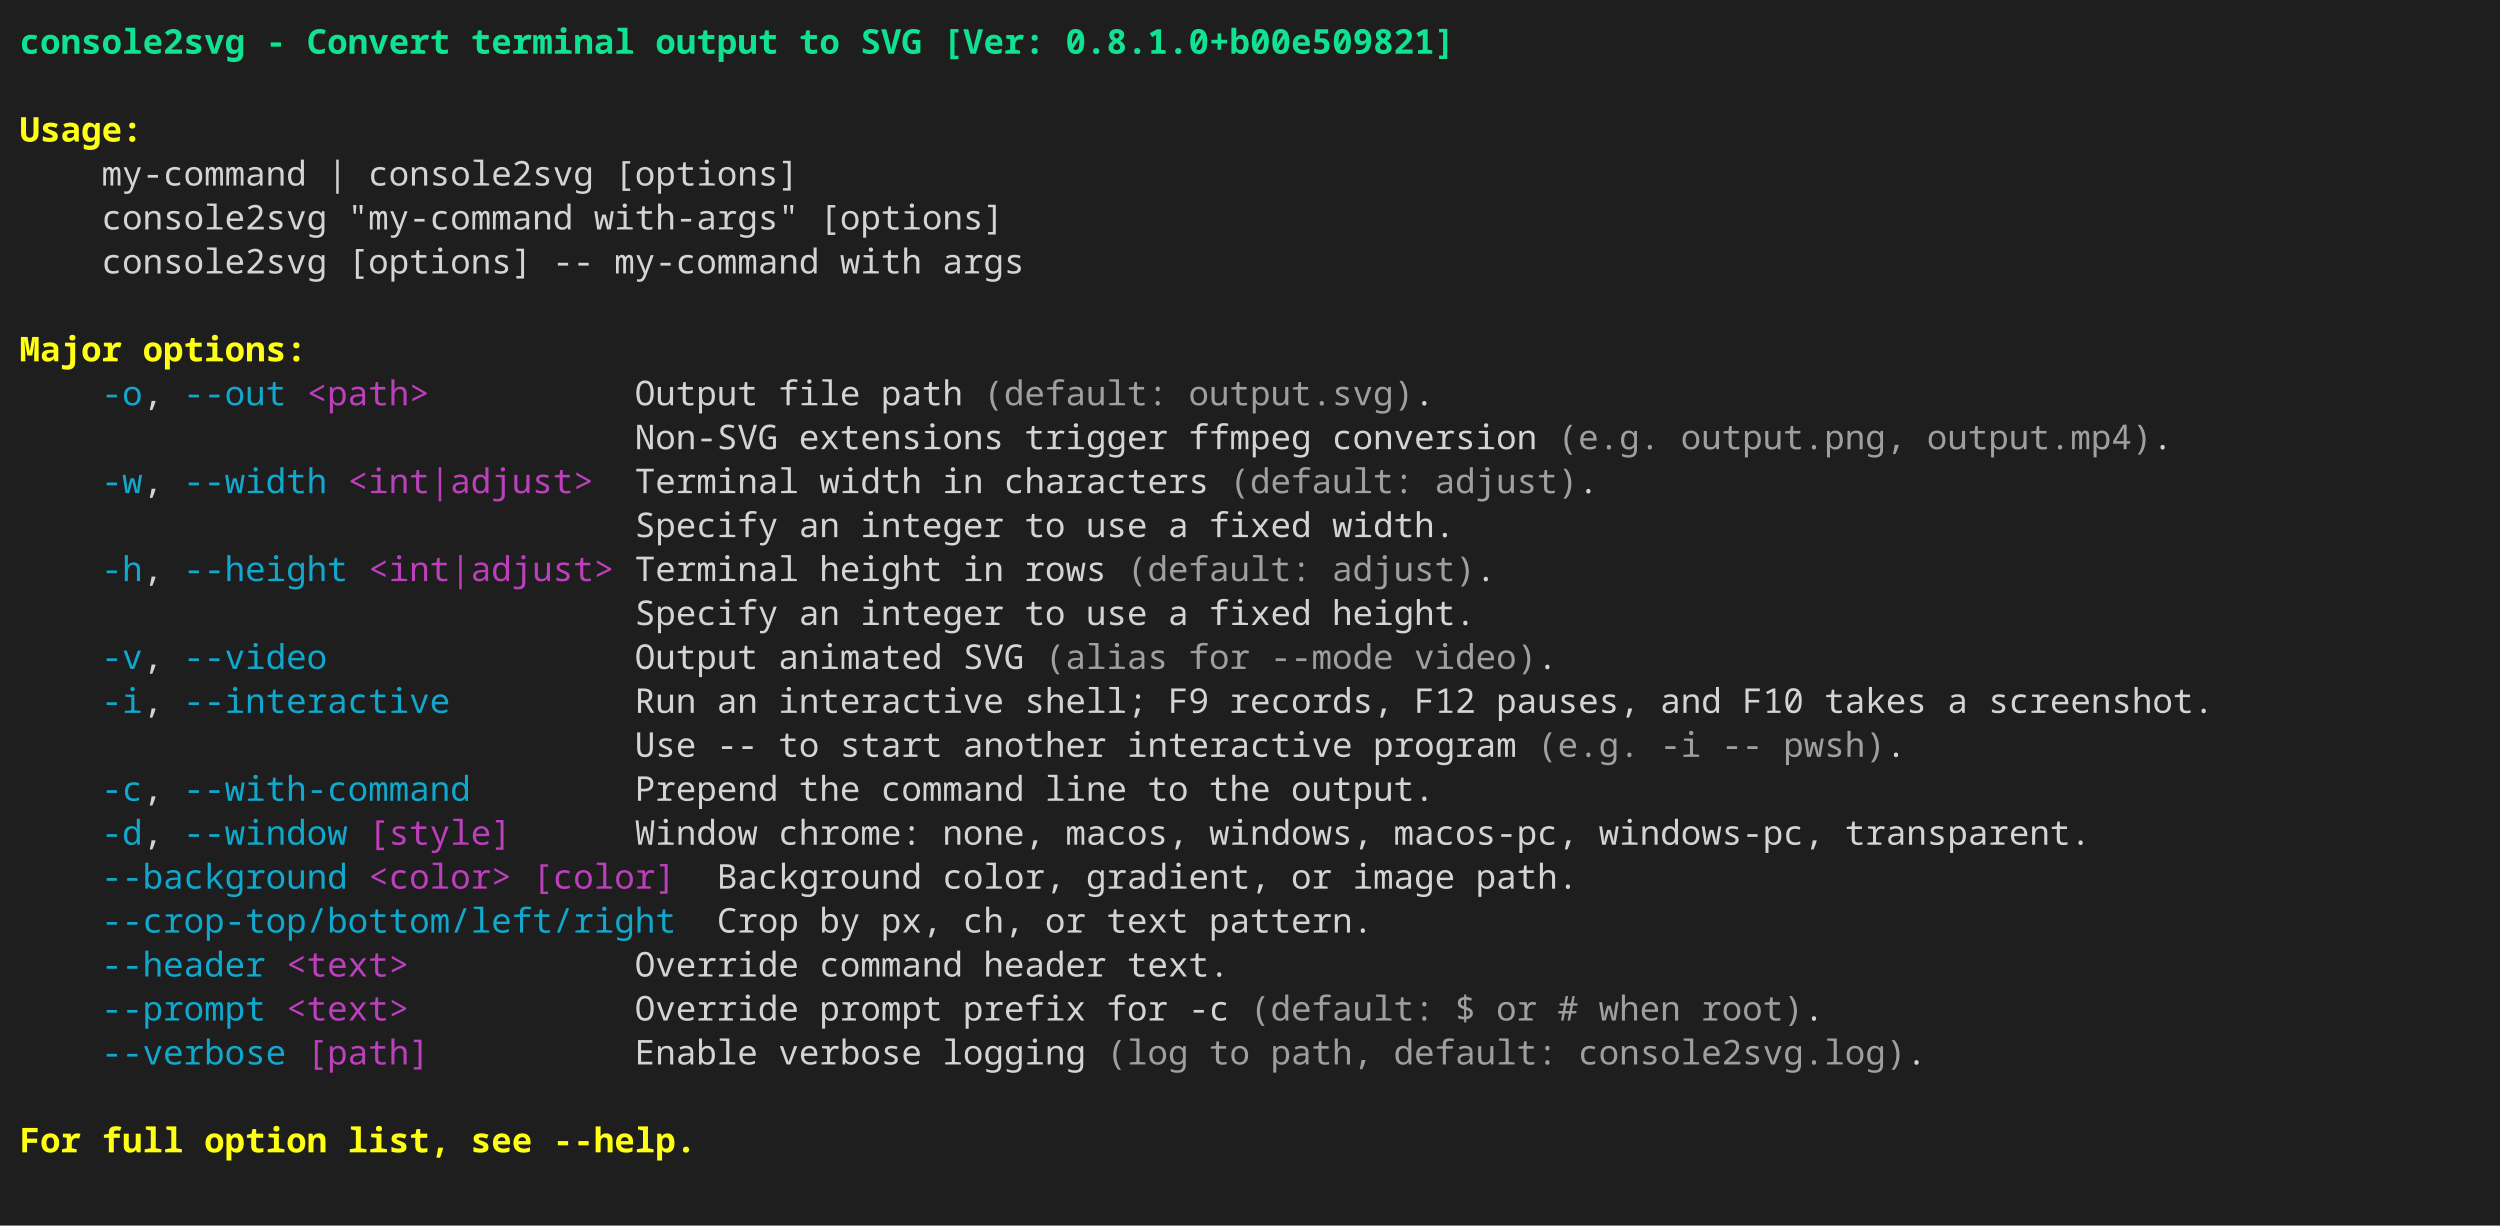
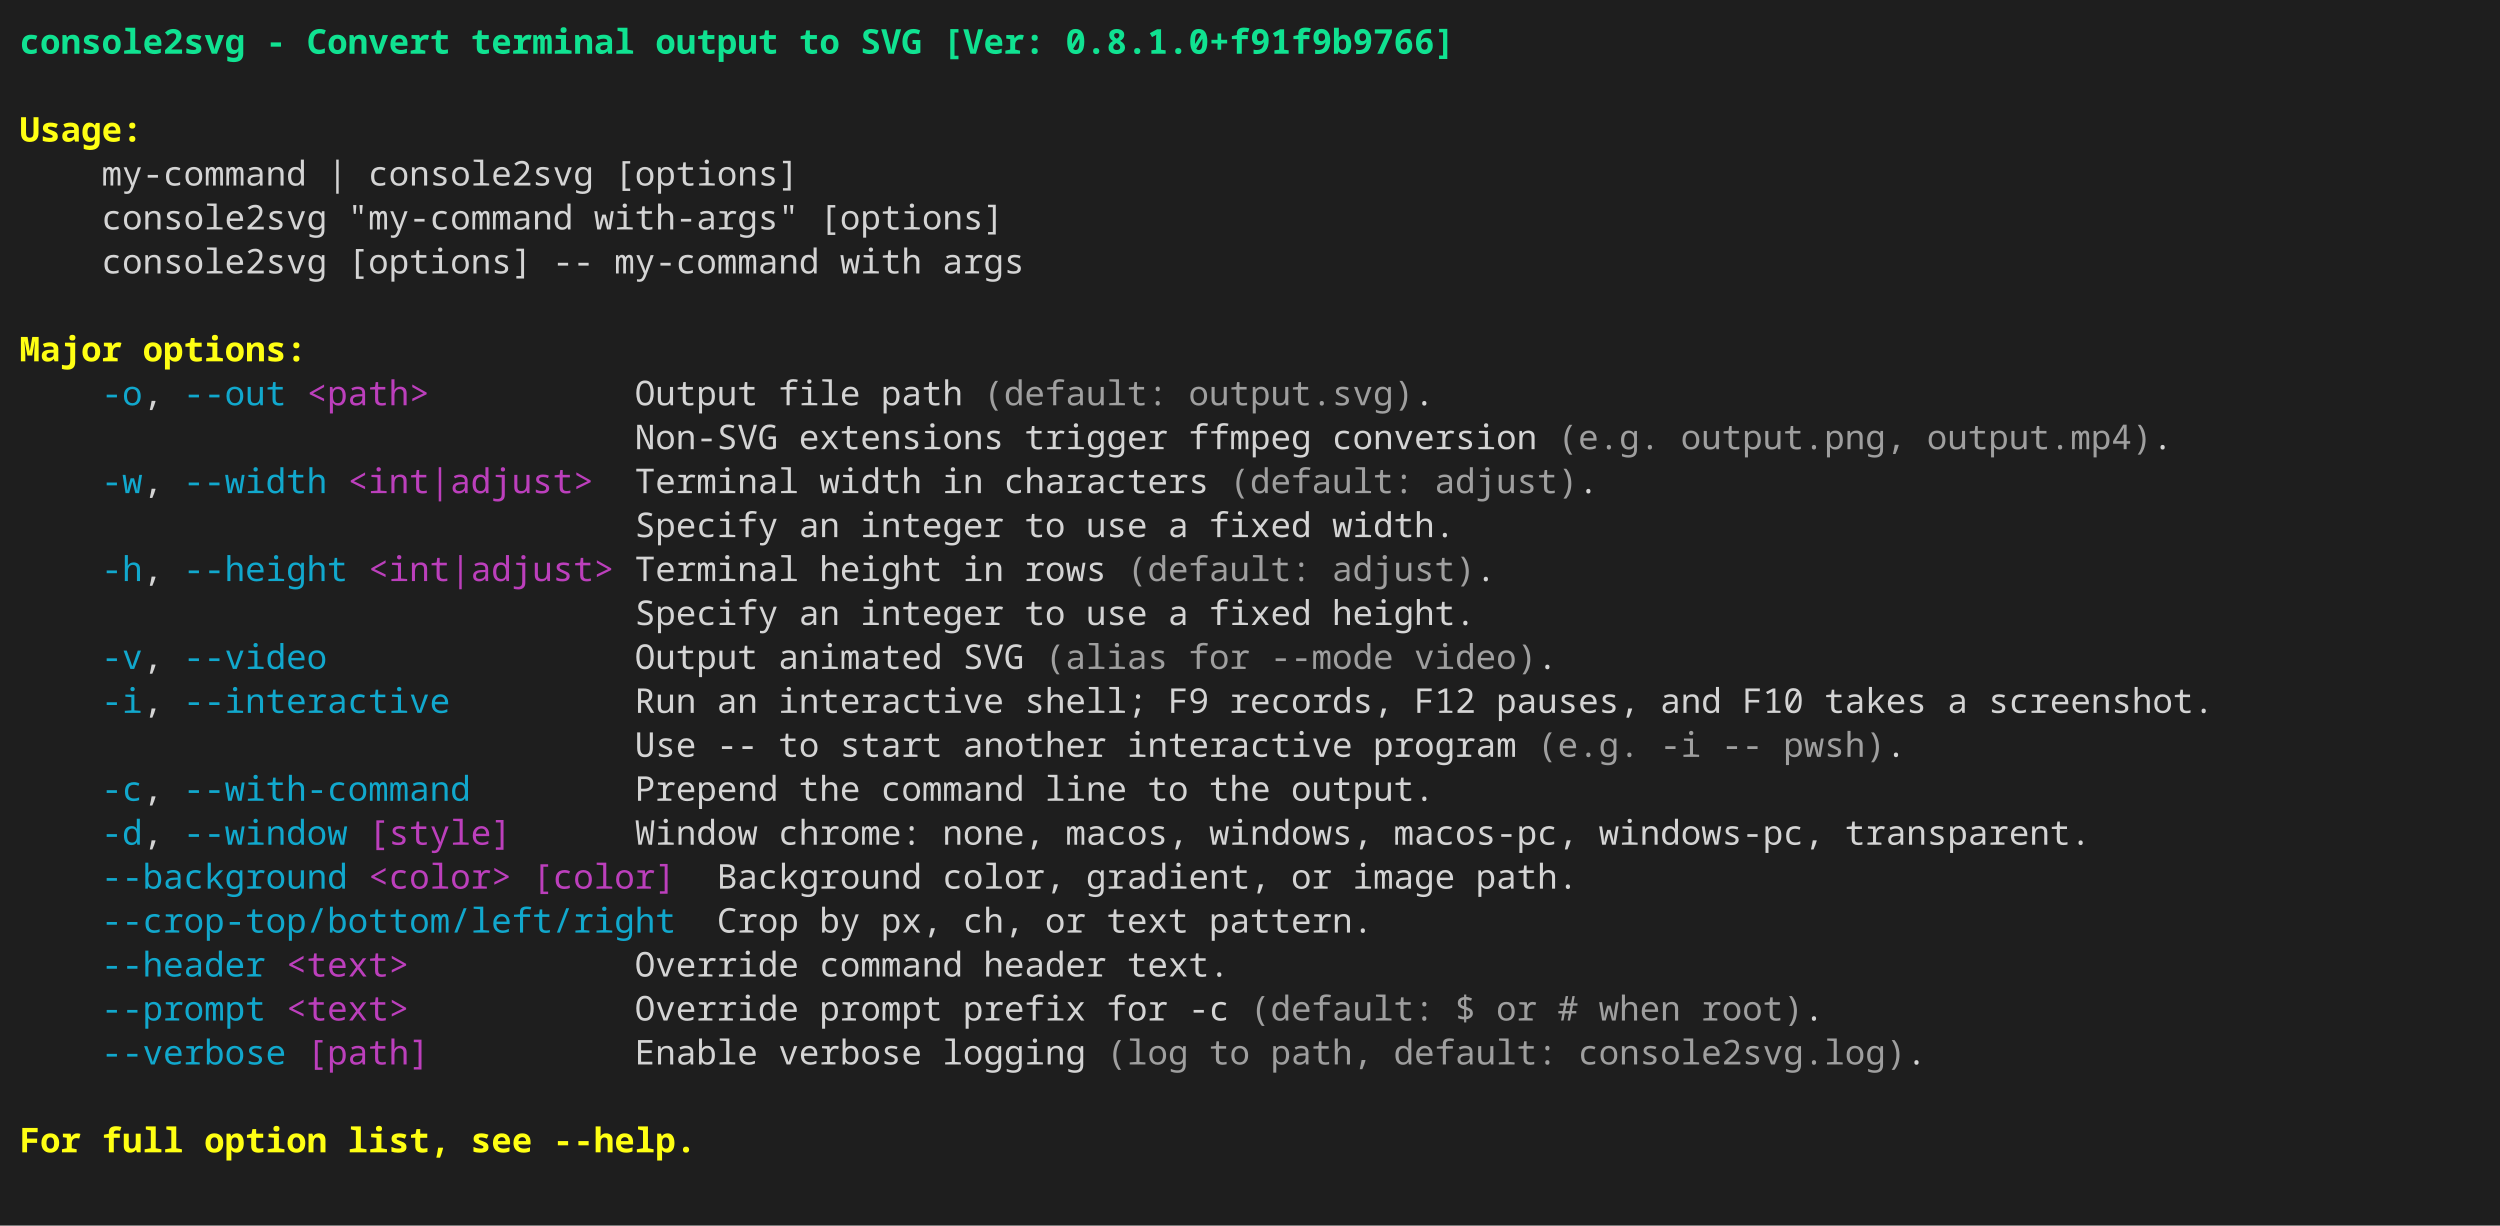
<svg xmlns="http://www.w3.org/2000/svg" width="1024" height="502" viewBox="0 0 1024 502" role="img" aria-label="console2svg output">
  <style>
.c2.c { font-family: "JetBrains Mono","Cascadia Mono","Segoe UI Mono","Noto Sans Mono","SFMono-Regular",Menlo,Consolas,"DejaVu Sans Mono","Liberation Mono",monospace; font-size: 14px; }
.c2 text { dominant-baseline: alphabetic; }
.c2 .q { shape-rendering: crispEdges; }
.c2 .w { white-space: pre; }
.c2 .aa{fill:#10E291;font-weight:bold}
.c2 .ab{fill:#FFFF13;font-weight:bold}
.c2 .ac{fill:#d4d4d4}
.c2 .ad{fill:#11a8cd}
.c2 .ae{fill:#bc3fbc}
.c2 .af{fill:#9F9F9F}
</style>
  <rect width="1024" height="502" fill="#1e1e1e" />
  <g class="c2 c" transform="translate(8 8)">
    <rect width="1008" height="486" fill="#1e1e1e" />
-     <text class="aa w" y="14" textLength="588">console2svg - Convert terminal output to SVG [Ver: 0.8.1.0+b00e509821]</text>
+     <text class="aa w" y="14" textLength="588">console2svg - Convert terminal output to SVG [Ver: 0.8.1.0+f91f9b9766]</text>
    <text class="ab" y="50" textLength="50.4">Usage:</text>
    <text class="ac w" x="33.6" y="68" textLength="285.6">my-command | console2svg [options]</text>
    <text class="ac w" x="33.6" y="86" textLength="369.6">console2svg "my-command with-args" [options]</text>
    <text class="ac w" x="33.6" y="104" textLength="378">console2svg [options] -- my-command with args</text>
    <text class="ab w" y="140" textLength="117.6">Major options:</text>
    <text class="ad" x="33.6" y="158" textLength="16.8">-o</text>
    <text class="ac" x="50.4" y="158" textLength="8.4">,</text>
    <text class="ad" x="67.2" y="158" textLength="42">--out</text>
    <text class="ae" x="117.6" y="158" textLength="50.4">&lt;path&gt;</text>
    <text class="ac w" x="252" y="158" textLength="134.4">Output file path</text>
    <text class="af w" x="394.8" y="158" textLength="176.4">(default: output.svg)</text>
    <text class="ac" x="571.2" y="158" textLength="8.4">.</text>
    <text class="ac w" x="252" y="176" textLength="369.6">Non-SVG extensions trigger ffmpeg conversion</text>
    <text class="af w" x="630" y="176" textLength="243.6">(e.g. output.png, output.mp4)</text>
    <text class="ac" x="873.6" y="176" textLength="8.4">.</text>
    <text class="ad" x="33.6" y="194" textLength="16.8">-w</text>
    <text class="ac" x="50.4" y="194" textLength="8.4">,</text>
    <text class="ad" x="67.2" y="194" textLength="58.8">--width</text>
    <text class="ae" x="134.4" y="194" textLength="100.8">&lt;int|adjust&gt;</text>
    <text class="ac w" x="252" y="194" textLength="235.2">Terminal width in characters</text>
    <text class="af w" x="495.6" y="194" textLength="142.8">(default: adjust)</text>
    <text class="ac" x="638.4" y="194" textLength="8.4">.</text>
    <text class="ac w" x="252" y="212" textLength="336">Specify an integer to use a fixed width.</text>
    <text class="ad" x="33.6" y="230" textLength="16.8">-h</text>
    <text class="ac" x="50.4" y="230" textLength="8.4">,</text>
    <text class="ad" x="67.2" y="230" textLength="67.2">--height</text>
    <text class="ae" x="142.8" y="230" textLength="100.8">&lt;int|adjust&gt;</text>
    <text class="ac w" x="252" y="230" textLength="193.2">Terminal height in rows</text>
    <text class="af w" x="453.6" y="230" textLength="142.8">(default: adjust)</text>
    <text class="ac" x="596.4" y="230" textLength="8.4">.</text>
    <text class="ac w" x="252" y="248" textLength="344.4">Specify an integer to use a fixed height.</text>
    <text class="ad" x="33.6" y="266" textLength="16.8">-v</text>
    <text class="ac" x="50.4" y="266" textLength="8.4">,</text>
    <text class="ad" x="67.2" y="266" textLength="58.8">--video</text>
    <text class="ac w" x="252" y="266" textLength="159.6">Output animated SVG</text>
    <text class="af w" x="420" y="266" textLength="201.6">(alias for --mode video)</text>
    <text class="ac" x="621.6" y="266" textLength="8.4">.</text>
    <text class="ad" x="33.6" y="284" textLength="16.8">-i</text>
    <text class="ac" x="50.4" y="284" textLength="8.4">,</text>
    <text class="ad" x="67.2" y="284" textLength="109.2">--interactive</text>
    <text class="ac w" x="252" y="284" textLength="646.8">Run an interactive shell; F9 records, F12 pauses, and F10 takes a screenshot.</text>
    <text class="ac w" x="252" y="302" textLength="361.2">Use -- to start another interactive program</text>
    <text class="af w" x="621.6" y="302" textLength="142.8">(e.g. -i -- pwsh)</text>
    <text class="ac" x="764.4" y="302" textLength="8.4">.</text>
    <text class="ad" x="33.6" y="320" textLength="16.8">-c</text>
    <text class="ac" x="50.4" y="320" textLength="8.4">,</text>
    <text class="ad" x="67.2" y="320" textLength="117.6">--with-command</text>
    <text class="ac w" x="252" y="320" textLength="327.6">Prepend the command line to the output.</text>
    <text class="ad" x="33.6" y="338" textLength="16.8">-d</text>
    <text class="ac" x="50.4" y="338" textLength="8.4">,</text>
    <text class="ad" x="67.2" y="338" textLength="67.2">--window</text>
    <text class="ae" x="142.8" y="338" textLength="58.8">[style]</text>
    <text class="ac w" x="252" y="338" textLength="596.4">Window chrome: none, macos, windows, macos-pc, windows-pc, transparent.</text>
    <text class="ad" x="33.6" y="356" textLength="100.8">--background</text>
    <text class="ae" x="142.8" y="356" textLength="58.8">&lt;color&gt;</text>
    <text class="ae" x="210" y="356" textLength="58.8">[color]</text>
    <text class="ac w" x="285.6" y="356" textLength="352.8">Background color, gradient, or image path.</text>
    <text class="ad" x="33.6" y="374" textLength="235.2">--crop-top/bottom/left/right</text>
    <text class="ac w" x="285.6" y="374" textLength="268.8">Crop by px, ch, or text pattern.</text>
    <text class="ad" x="33.6" y="392" textLength="67.2">--header</text>
    <text class="ae" x="109.2" y="392" textLength="50.4">&lt;text&gt;</text>
    <text class="ac w" x="252" y="392" textLength="243.6">Override command header text.</text>
    <text class="ad" x="33.6" y="410" textLength="67.2">--prompt</text>
    <text class="ae" x="109.2" y="410" textLength="50.4">&lt;text&gt;</text>
    <text class="ac w" x="252" y="410" textLength="243.6">Override prompt prefix for -c</text>
    <text class="af w" x="504" y="410" textLength="226.8">(default: $ or # when root)</text>
    <text class="ac" x="730.8" y="410" textLength="8.4">.</text>
    <text class="ad" x="33.6" y="428" textLength="75.6">--verbose</text>
    <text class="ae" x="117.6" y="428" textLength="50.4">[path]</text>
    <text class="ac w" x="252" y="428" textLength="184.8">Enable verbose logging</text>
    <text class="af w" x="445.2" y="428" textLength="327.6">(log to path, default: console2svg.log)</text>
    <text class="ac" x="772.8" y="428" textLength="8.4">.</text>
    <text class="ab w" y="464" textLength="277.2">For full option list, see --help.</text>
  </g>
</svg>
